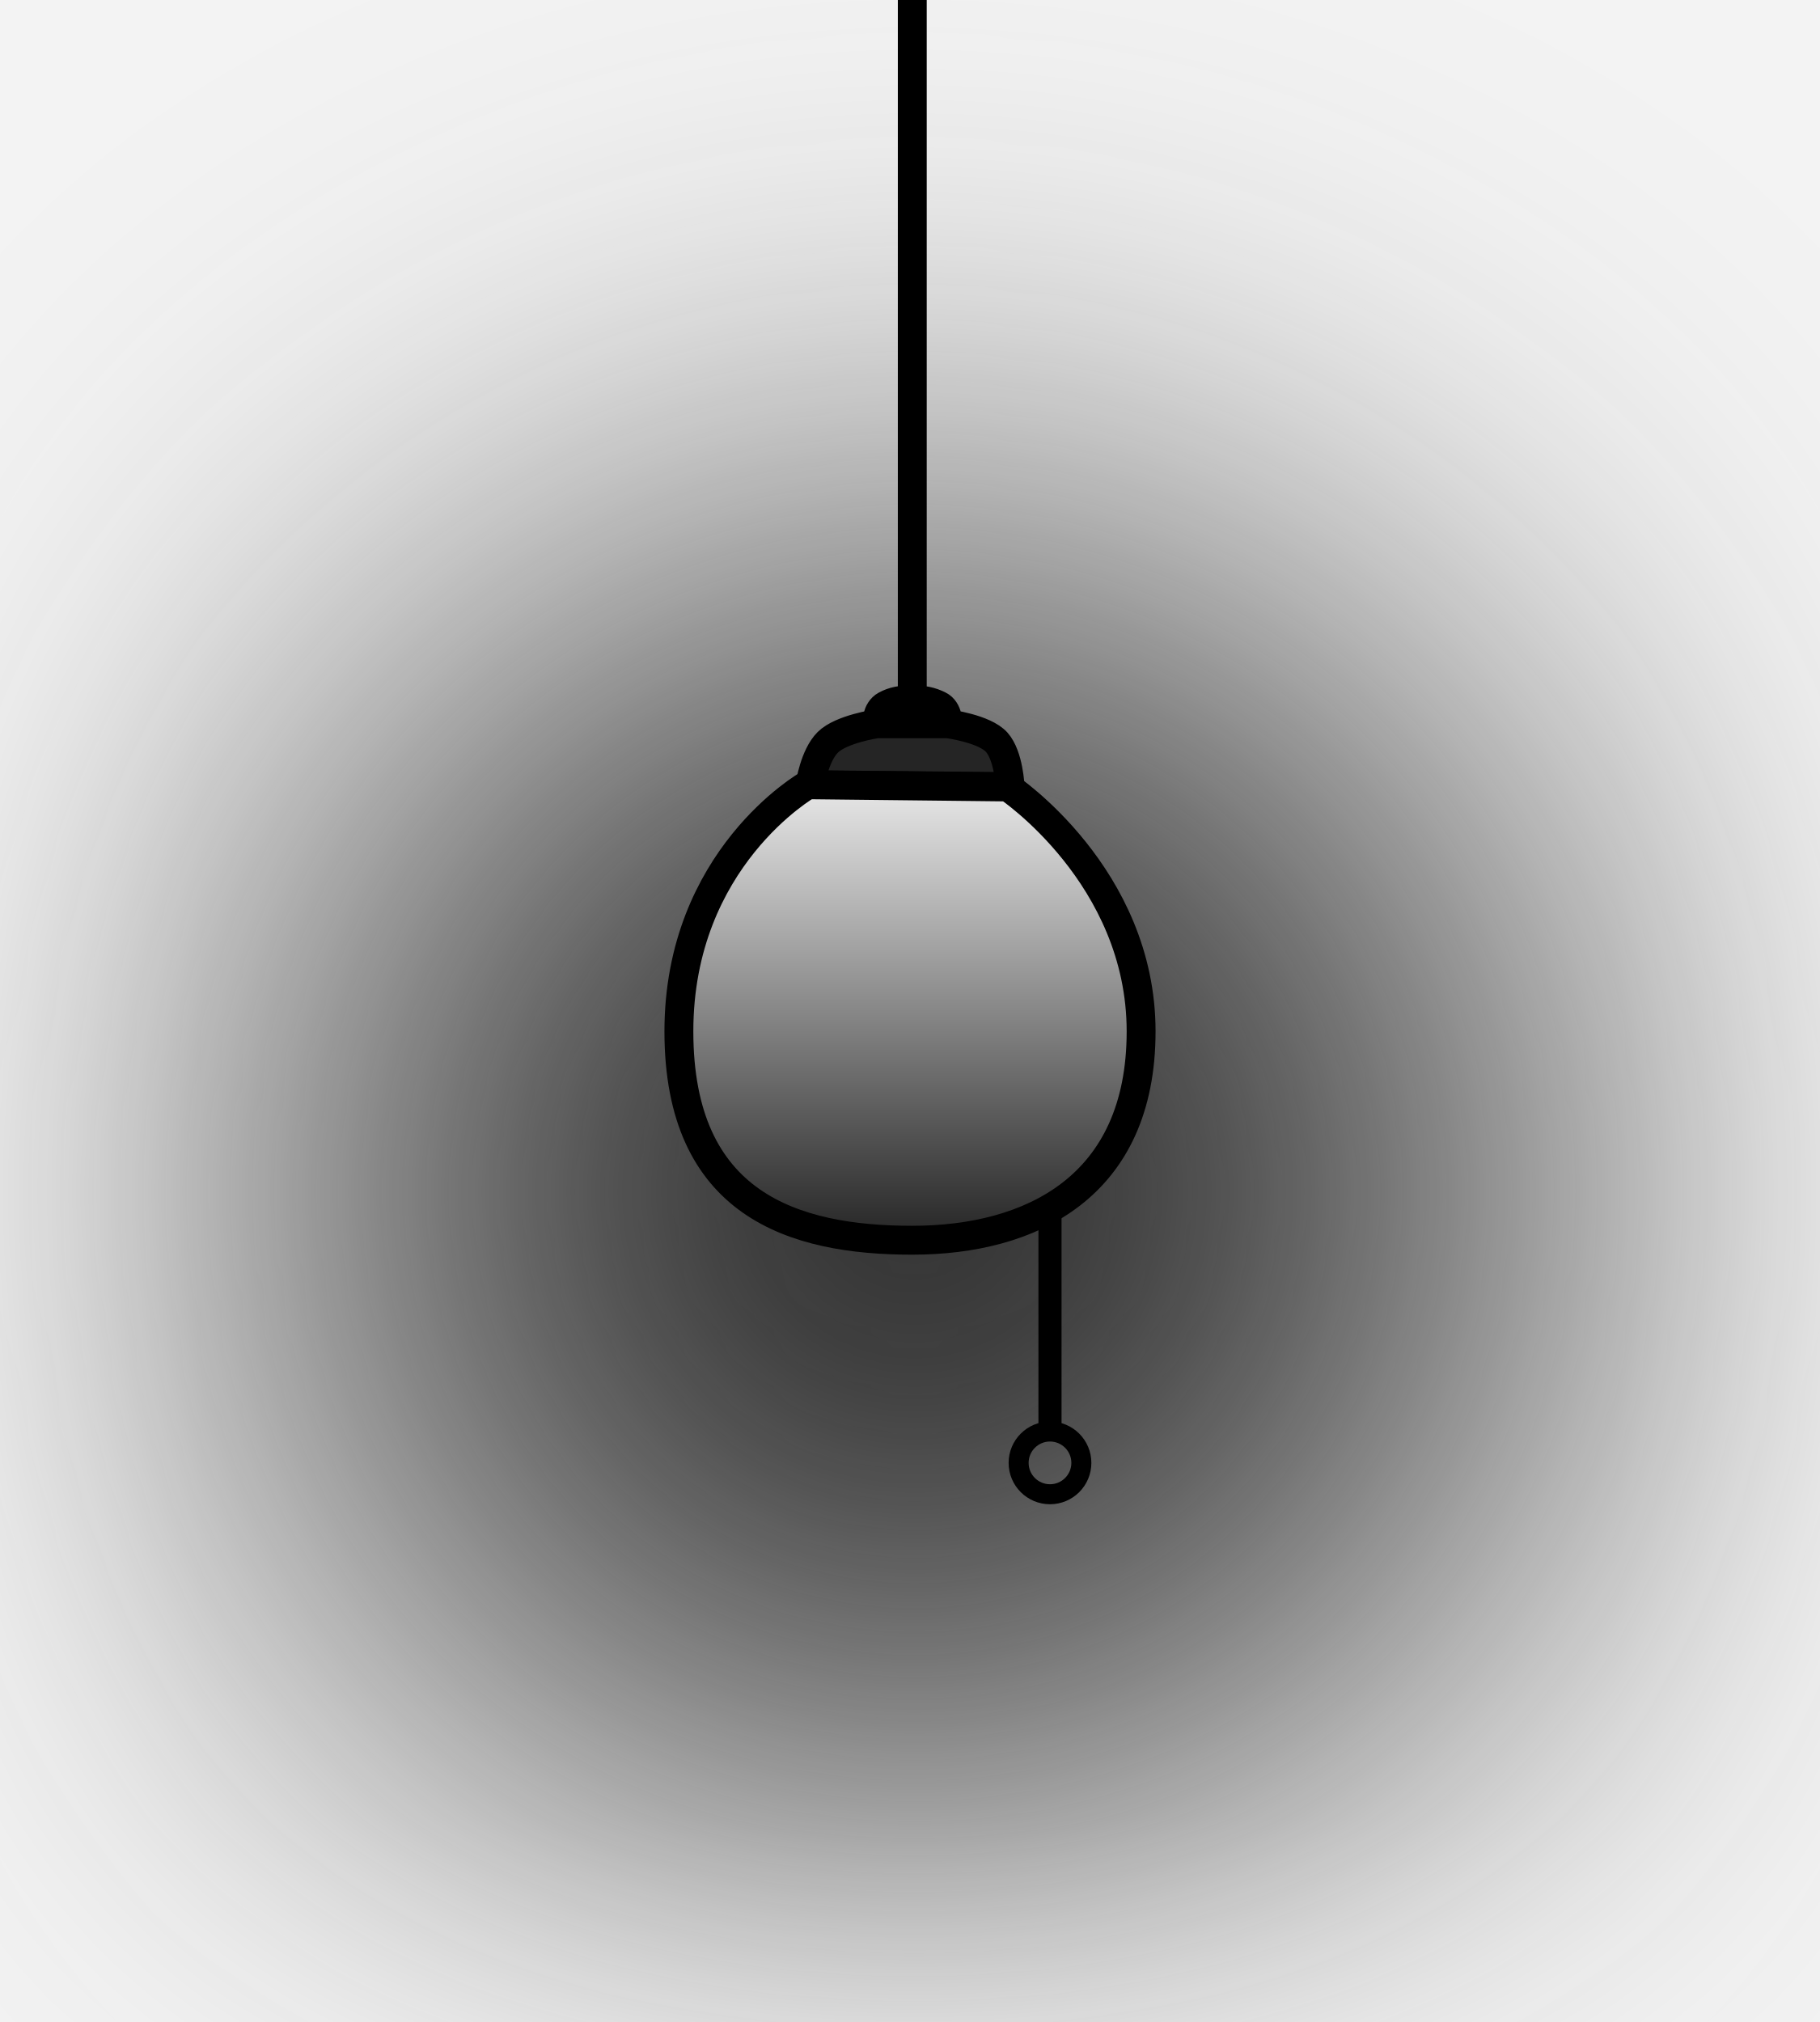
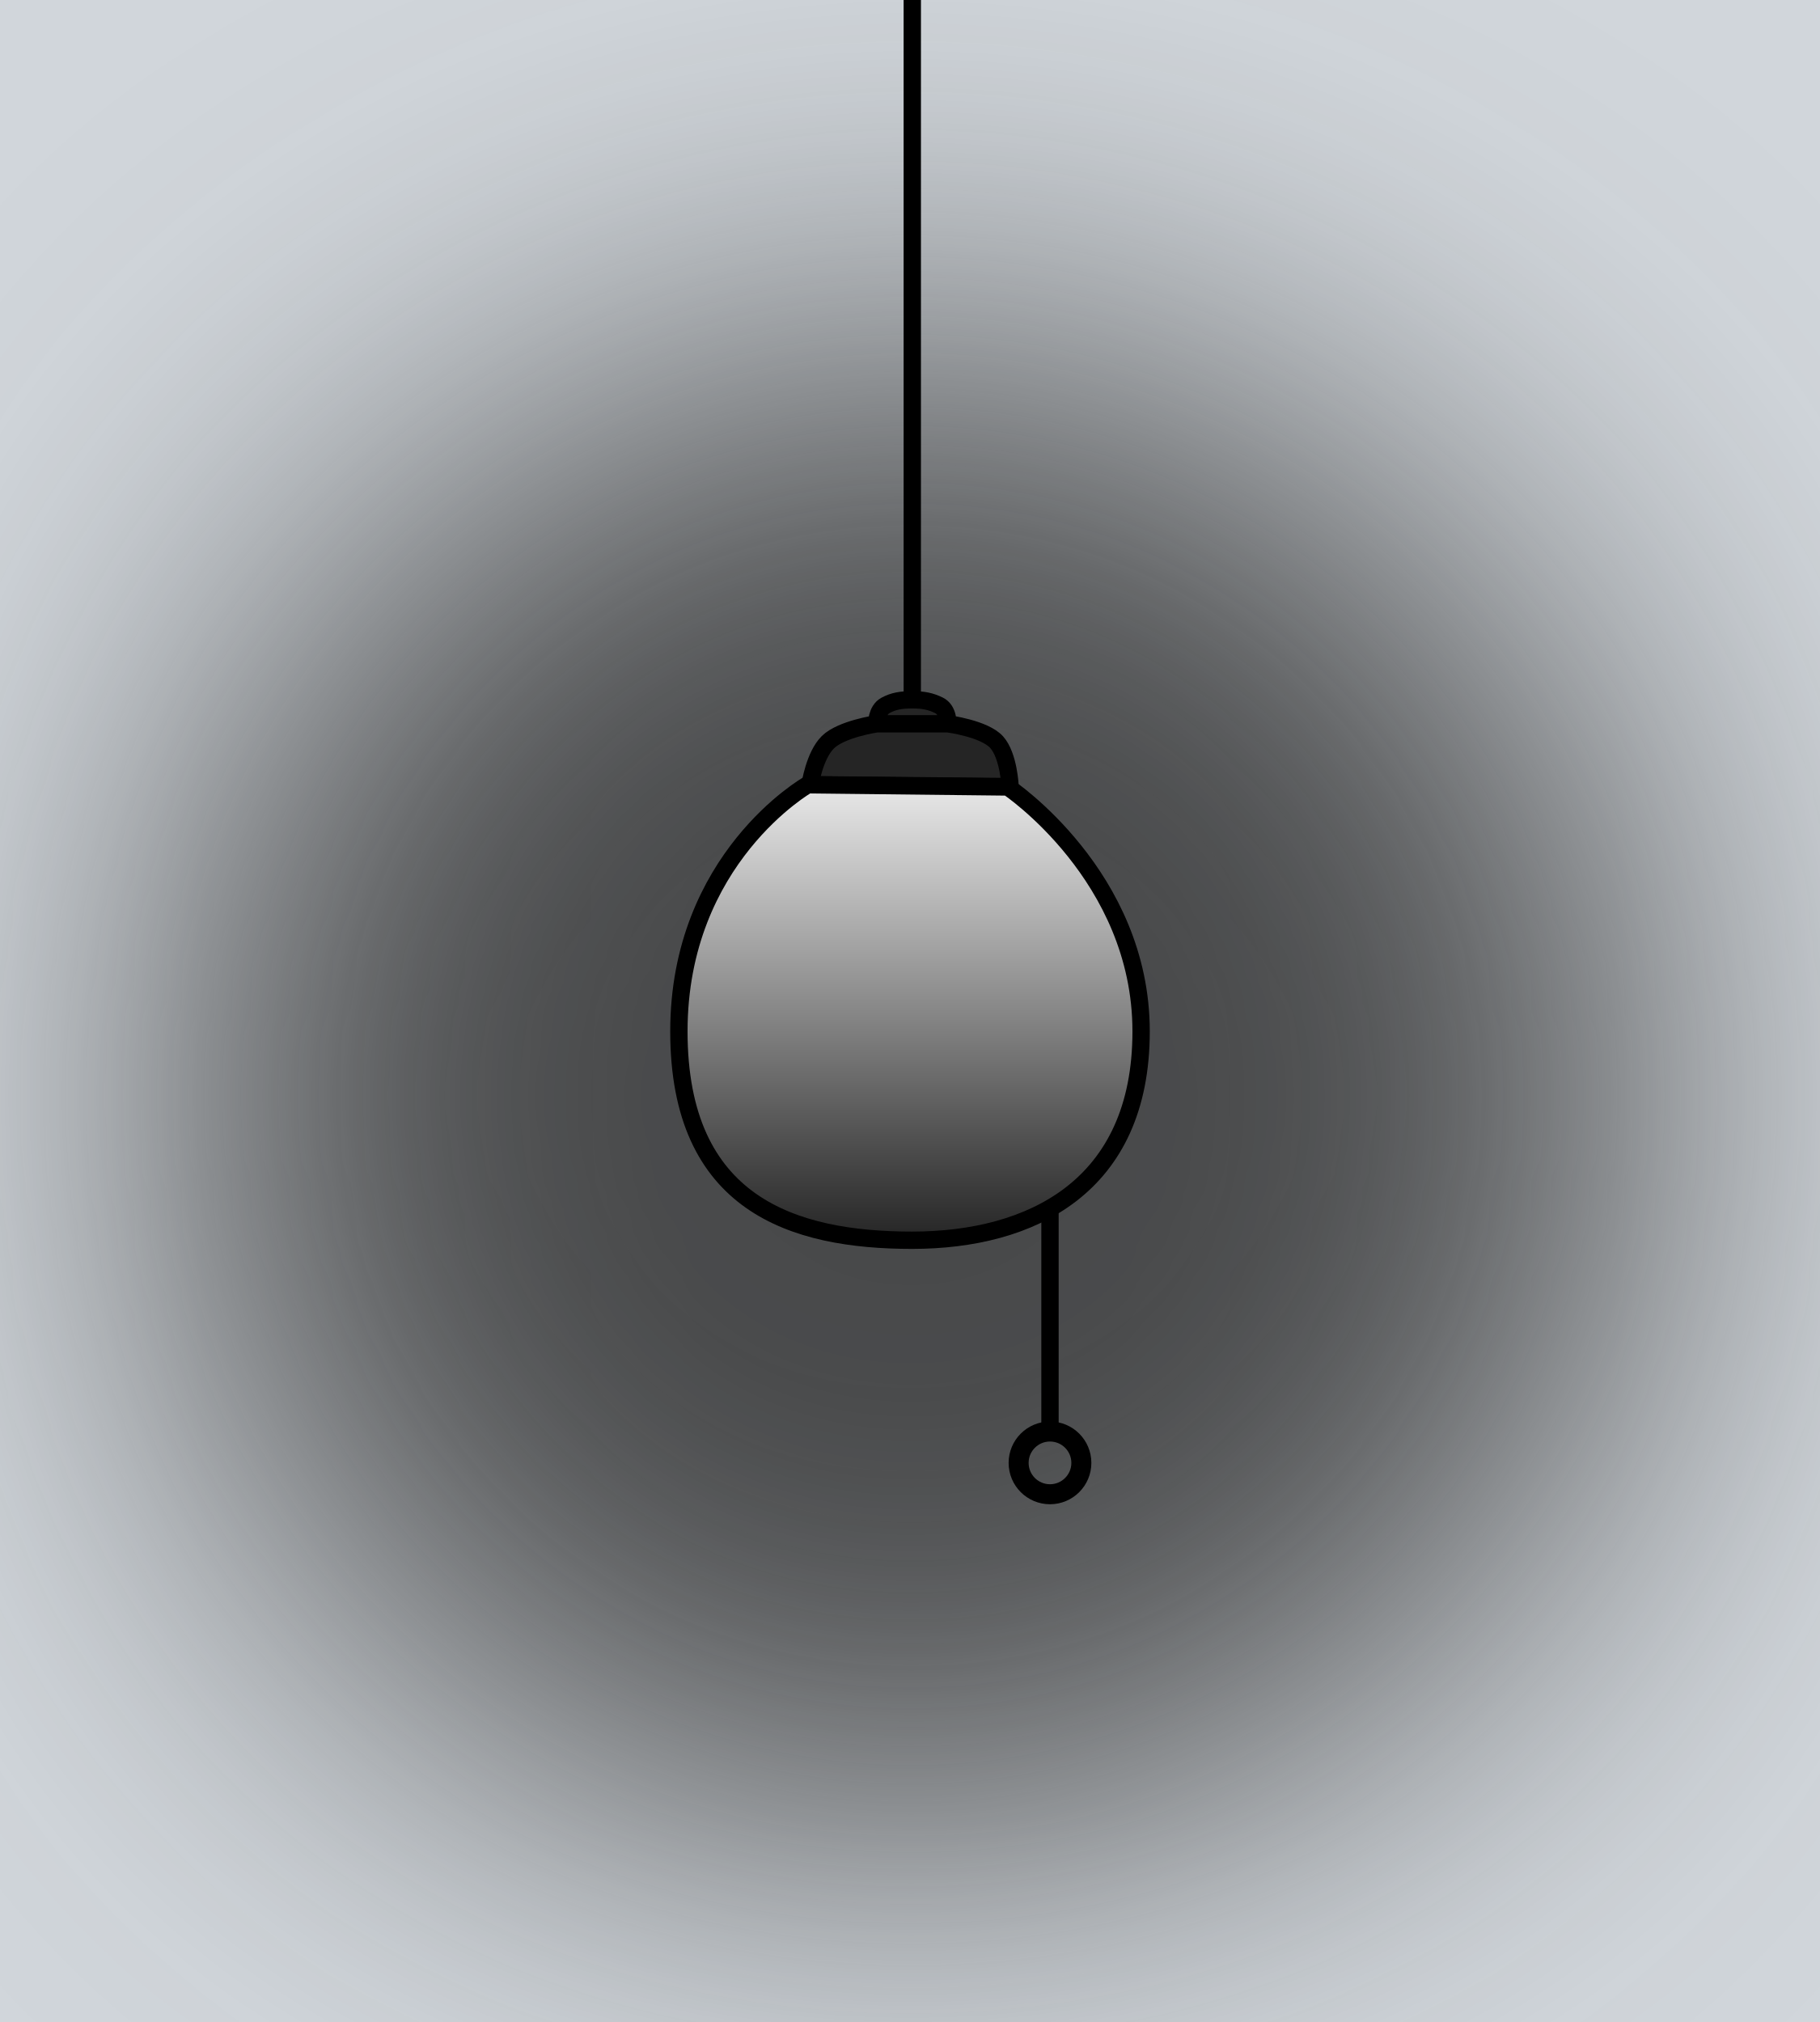
- <svg xmlns="http://www.w3.org/2000/svg" width="315" height="350" fill="none">
-   <g clip-path="url(#a)">
-     <path fill="#F3F3F3" d="M0 0h315v350H0z" />
-     <g filter="url(#b)">
-       <circle cx="157.5" cy="205.5" r="151.5" fill="url(#c)" />
+ <svg xmlns="http://www.w3.org/2000/svg" width="315" height="350" viewBox="0 0 315 350" fill="none">
+   <g clip-path="url(#clip0_1454_10525)">
+     <rect width="315" height="350" fill="#D1D6DB" />
+     <g filter="url(#filter0_f_1454_10525)">
+       <circle cx="157.5" cy="189.5" r="129.5" fill="url(#paint0_radial_1454_10525)" />
    </g>
-     <path fill="#252525" d="M164.052 125.286h-12.31s-6.134.887-8.462 3.196-3.073 7.351-3.073 7.351l34.614.319s-.208-5.299-2.311-7.67c-2.103-2.372-8.458-3.196-8.458-3.196m-6.157-4.155c1.923 0 3.192.262 4.615.959 1.682.823 1.542 3.196 1.542 3.196h-12.31s-.057-2.339 1.538-3.196c1.387-.746 2.692-.959 4.615-.959" />
-     <path stroke="#000" stroke-width="5" d="M164.052 125.286s.14-2.373-1.542-3.196c-1.423-.697-2.692-.959-4.615-.959m6.157 4.155h-12.31m12.31 0s6.355.824 8.458 3.196c2.103 2.371 2.311 7.67 2.311 7.67m-16.926-15.021c-.004-.639 0-121.131 0-121.131m0 121.131c-1.923 0-3.228.213-4.615.959-1.595.857-1.538 3.196-1.538 3.196m0 0s-6.134.887-8.462 3.196-3.073 7.351-3.073 7.351m0 0 34.614.319m-34.614-.319-.148.073m34.762.246.121.069" />
-     <path fill="url(#d)" d="M174.424 136.222s23.076 15.384 23.076 42.306-19.058 36.151-39.617 36.152c-20.56.001-40.383-6.153-40.383-36.152s22.31-42.69 22.31-42.69z" />
-     <path stroke="#000" stroke-width="5" d="M174.424 136.222s23.076 15.384 23.076 42.306-19.058 36.151-39.617 36.152c-20.56.001-40.383-6.153-40.383-36.152s22.31-42.69 22.31-42.69m34.614.384s-.003-.1-.013-.282m.013.282-34.614-.384m0 0s.017-.139.054-.385" />
-     <path stroke="#000" stroke-width="4" d="M181.729 209.137v37.69" />
-     <circle cx="181.729" cy="253.219" r="5.429" stroke="#000" stroke-width="3.463" />
+     <path d="M164.052 125.286H151.742C151.742 125.286 145.608 126.173 143.28 128.482C140.952 130.791 140.207 135.833 140.207 135.833L174.821 136.152C174.821 136.152 174.613 130.853 172.51 128.482C170.407 126.11 164.052 125.286 164.052 125.286Z" fill="#252525" />
+     <path d="M157.895 121.131C159.818 121.131 161.087 121.393 162.51 122.09C164.192 122.913 164.052 125.286 164.052 125.286H151.742C151.742 125.286 151.685 122.947 153.28 122.09C154.667 121.344 155.972 121.131 157.895 121.131Z" fill="#252525" />
+     <path d="M164.052 125.286C164.052 125.286 164.192 122.913 162.51 122.09C161.087 121.393 159.818 121.131 157.895 121.131M164.052 125.286H151.742M164.052 125.286C164.052 125.286 170.407 126.11 172.51 128.482C174.613 130.853 174.821 136.152 174.821 136.152M157.895 121.131C157.891 120.492 157.895 0 157.895 0M157.895 121.131C155.972 121.131 154.667 121.344 153.28 122.09C151.685 122.947 151.742 125.286 151.742 125.286M151.742 125.286C151.742 125.286 145.608 126.173 143.28 128.482C140.952 130.791 140.207 135.833 140.207 135.833M140.207 135.833L174.821 136.152M140.207 135.833C140.207 135.833 140.156 135.857 140.059 135.906M174.821 136.152C174.821 136.152 174.863 136.175 174.942 136.221" stroke="black" stroke-width="3" />
+     <path d="M174.424 136.222C174.424 136.222 197.5 151.606 197.5 178.528C197.5 205.45 178.442 214.679 157.883 214.68C137.323 214.681 117.5 208.527 117.5 178.528C117.5 148.529 139.81 135.838 139.81 135.838L174.424 136.222Z" fill="url(#paint1_linear_1454_10525)" />
+     <path d="M174.424 136.222C174.424 136.222 197.5 151.606 197.5 178.528C197.5 205.45 178.442 214.679 157.883 214.68C137.323 214.681 117.5 208.527 117.5 178.528C117.5 148.529 139.81 135.838 139.81 135.838M174.424 136.222C174.424 136.222 174.421 136.122 174.411 135.94M174.424 136.222L139.81 135.838M139.81 135.838C139.81 135.838 139.827 135.699 139.864 135.453" stroke="black" stroke-width="3" />
+     <path d="M181.729 209.137V246.827" stroke="black" stroke-width="3" />
+     <circle cx="181.729" cy="253.219" r="5.429" stroke="black" stroke-width="3.463" />
  </g>
  <defs>
-     <radialGradient id="c" cx="0" cy="0" r="1" gradientTransform="matrix(-.29318 165.207 -165.205 -.58503 158.293 206.293)" gradientUnits="userSpaceOnUse">
-       <stop offset=".255" stop-color="#252525" />
+     <filter id="filter0_f_1454_10525" x="-54.015" y="-22.015" width="423.03" height="423.03" filterUnits="userSpaceOnUse" color-interpolation-filters="sRGB">
+       <feFlood flood-opacity="0" result="BackgroundImageFix" />
+       <feBlend mode="normal" in="SourceGraphic" in2="BackgroundImageFix" result="shape" />
+       <feGaussianBlur stdDeviation="41.008" result="effect1_foregroundBlur_1454_10525" />
+     </filter>
+     <radialGradient id="paint0_radial_1454_10525" cx="0" cy="0" r="1" gradientTransform="matrix(-0.178007 156.322 -156.321 -0.454165 158.178 190.178)" gradientUnits="userSpaceOnUse">
+       <stop offset="0.787" stop-color="#252525" stop-opacity="0.8" />
      <stop offset="1" stop-color="#252525" stop-opacity="0" />
    </radialGradient>
-     <linearGradient id="d" x1="157.5" x2="157.5" y1="135.453" y2="214.68" gradientUnits="userSpaceOnUse">
+     <linearGradient id="paint1_linear_1454_10525" x1="157.5" y1="135.453" x2="157.5" y2="214.68" gradientUnits="userSpaceOnUse">
      <stop stop-color="#E9E9E9" />
      <stop offset="1" stop-color="#252525" />
    </linearGradient>
-     <clipPath id="a">
-       <path fill="#fff" d="M0 0h315v350H0z" />
+     <clipPath id="clip0_1454_10525">
+       <rect width="315" height="350" fill="white" />
    </clipPath>
-     <filter id="b" width="467.03" height="467.03" x="-76.015" y="-28.015" color-interpolation-filters="sRGB" filterUnits="userSpaceOnUse">
-       <feFlood flood-opacity="0" result="BackgroundImageFix" />
-       <feBlend in="SourceGraphic" in2="BackgroundImageFix" result="shape" />
-       <feGaussianBlur result="effect1_foregroundBlur_1454_10525" stdDeviation="41.008" />
-     </filter>
  </defs>
</svg>
